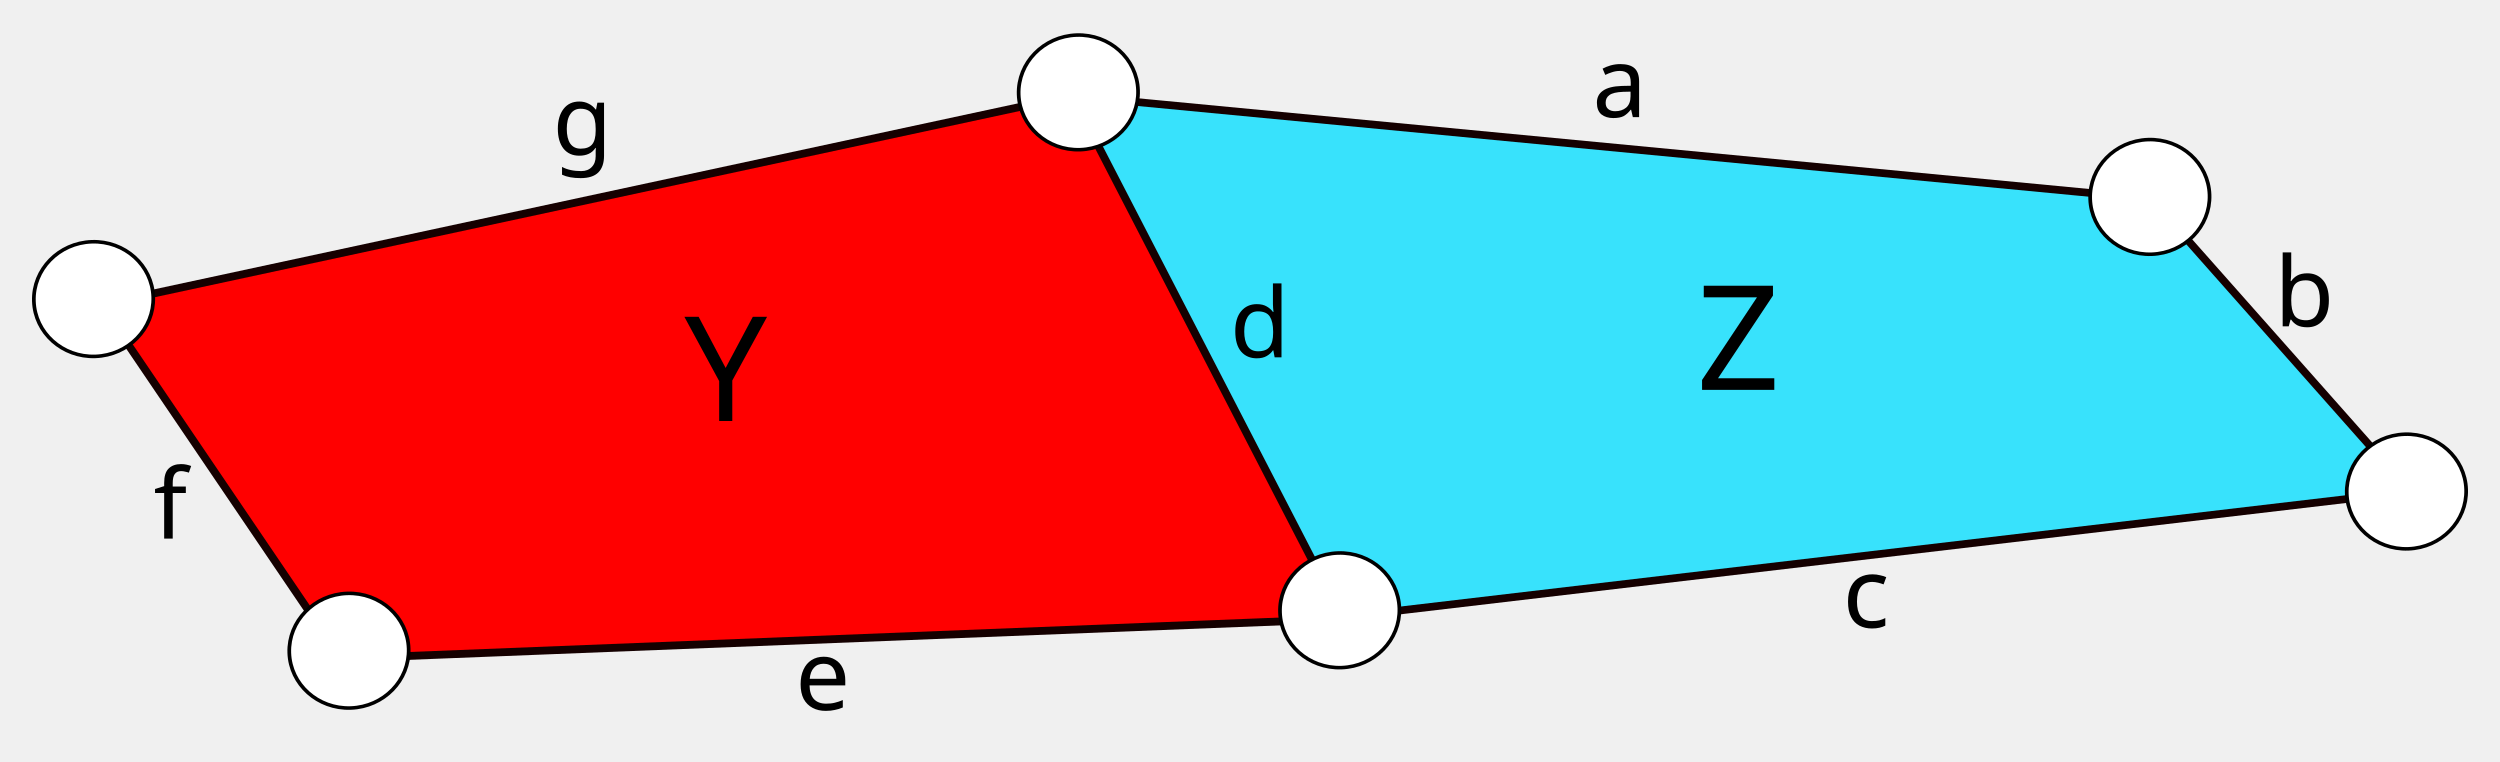
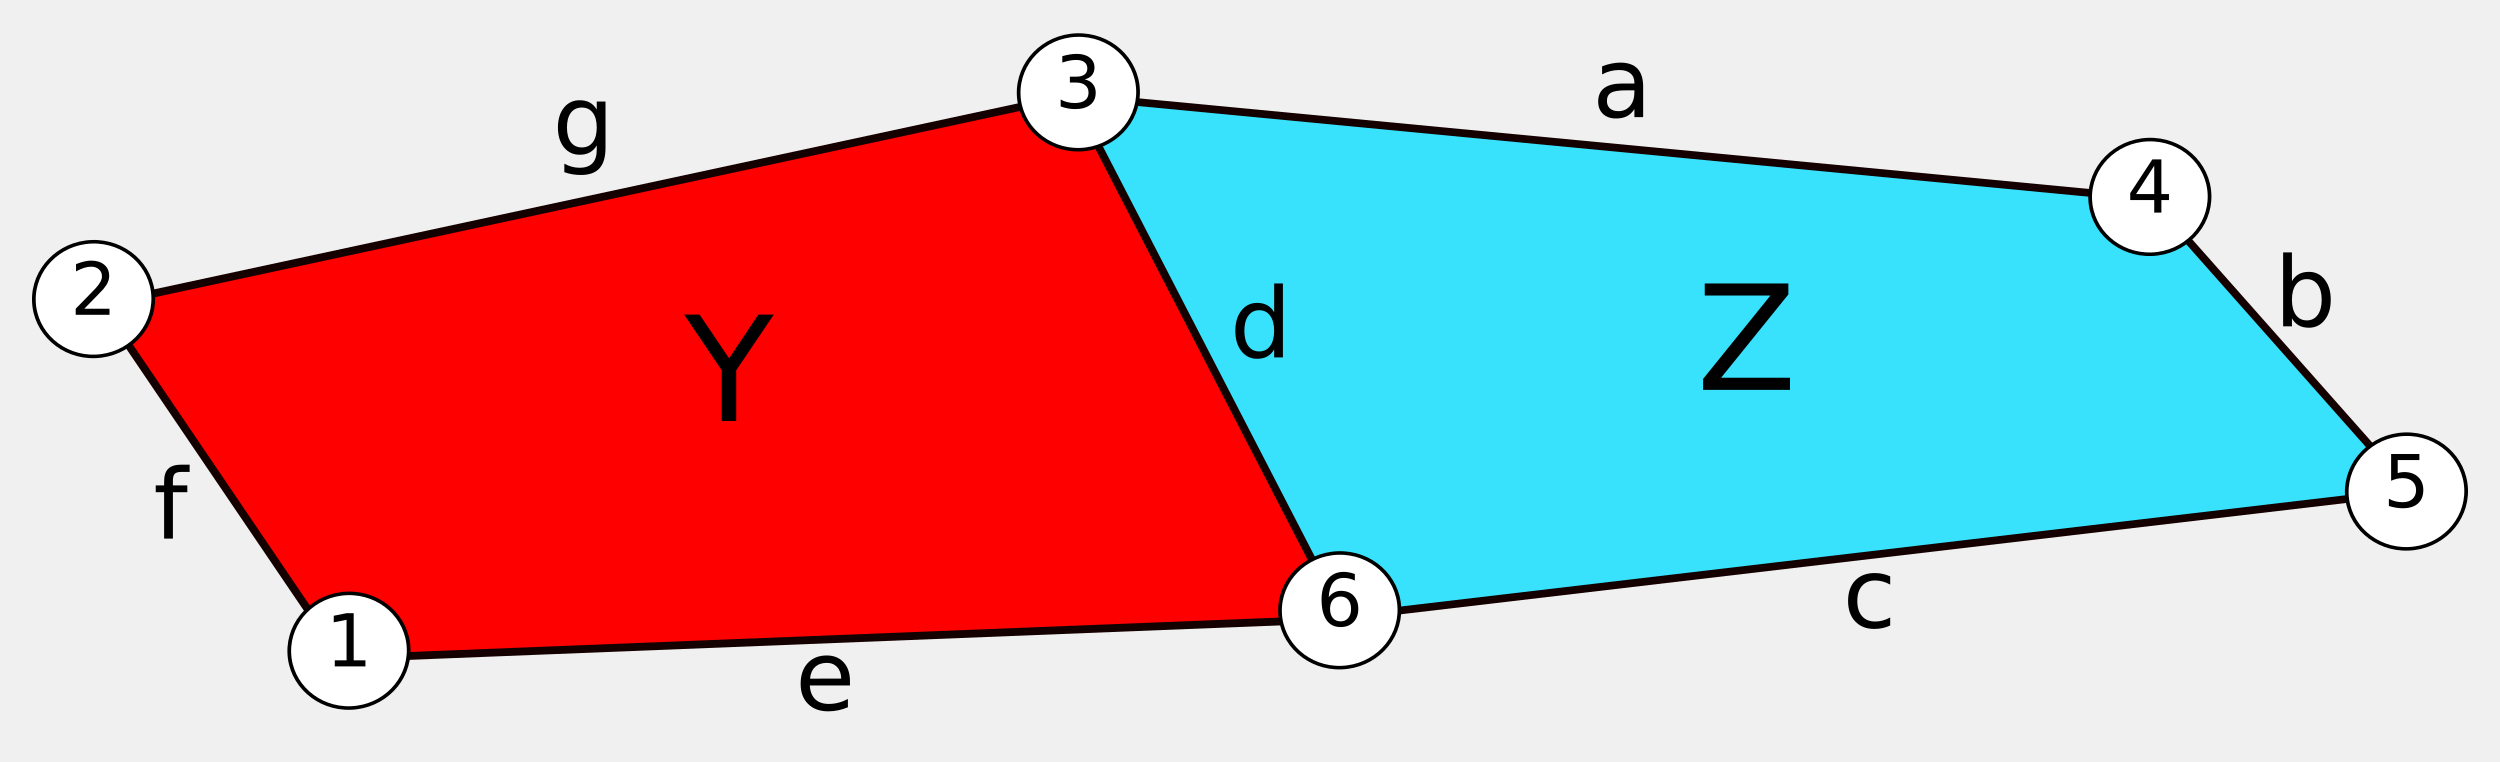
<svg xmlns="http://www.w3.org/2000/svg" xmlns:xlink="http://www.w3.org/1999/xlink" width="205.517" height="62.619" id="svg8419" version="1.1">
  <defs id="defs8421" />
-   <g id="layer1" transform="translate(-221.6998,-338.9154)">
+   <g id="layer1" transform="translate(-221.6998,-338.9154)" style="display:none">
    <path style="fill:#00deff;fill-opacity:0.767;stroke:#150000;stroke-width:0.635;stroke-miterlimit:4;stroke-opacity:1;stroke-dashoffset:0" d="m 309.734,346.787 88.8,8.469 21.32,24.065 -87.91,10.35 z" id="rect9853-3-1" />
    <path style="fill:#ff0000;fill-opacity:1;stroke:#150000;stroke-width:0.644;stroke-miterlimit:4;stroke-opacity:1;stroke-dashoffset:0" d="m 180.586,390.856 81.391,-6.63 16.427,45.549 -82.053,-7.505 z" id="rect9853" transform="matrix(0.9914603,-0.1304092,0.1304092,0.9914603,0,0)" />
    <text xml:space="preserve" style="font-size:40px;font-style:normal;font-weight:normal;line-height:125%;letter-spacing:0px;word-spacing:0px;fill:#000000;fill-opacity:1;stroke:none;font-family:Sans" x="34.375" y="46.318" id="text4068" transform="translate(229.4887,270.8938)">
      <tspan id="tspan4070" x="34.375" y="46.318" />
    </text>
    <g id="g4110" transform="matrix(1.999983,0,0,1.999983,-239.5433,-227.5582)" style="stroke-width:0.15;stroke-miterlimit:4;stroke-dasharray:none">
-       <path d="m 3.125,92.998 c 0,1.402 -1.137,2.539 -2.539,2.539 -1.402,0 -2.539,-1.137 -2.539,-2.539 0,-1.402 1.137,-2.539 2.539,-2.539 1.402,0 2.539,1.137 2.539,2.539 z" id="path3192-4" style="fill:#ffffff;fill-opacity:1;stroke:#000000;stroke-width:0.158;stroke-miterlimit:4;stroke-opacity:1;stroke-dasharray:none" transform="matrix(0.966192,-0.03354246,0.02960379,0.9277479,231.15,209.2734)" />
-       <flowRoot id="flowRoot4102" style="font-size:40px;font-style:normal;font-weight:normal;line-height:125%;letter-spacing:0px;word-spacing:0px;fill:#000000;fill-opacity:1;stroke:none;font-family:Sans;stroke-width:0.15;stroke-miterlimit:4;stroke-dasharray:none" xml:space="preserve">
+       <path d="m 3.125,92.998 a 2.539,2.539 0 1 1 -5.078,0 2.539,2.539 0 1 1 5.078,0 z" id="path3192-4" style="fill:#ffffff;fill-opacity:1;stroke:#000000;stroke-width:0.158;stroke-miterlimit:4;stroke-opacity:1;stroke-dasharray:none" transform="matrix(0.966192,-0.03354246,0.02960379,0.9277479,231.15,209.2734)" />
+       <flowRoot id="flowRoot4102" style="font-size:40px;font-style:normal;font-weight:normal;line-height:125%;letter-spacing:0px;word-spacing:0px;fill:#000000;fill-opacity:1;stroke:none;font-family:Sans" xml:space="preserve">
        <flowRegion id="flowRegion4104">
          <use height="122.49" width="191.011" id="use4106" xlink:href="#path3192-4" y="0" x="0" />
        </flowRegion>
-         <flowPara style="font-size:3px;text-align:center;text-anchor:middle;stroke-width:0.15;stroke-miterlimit:4;stroke-dasharray:none" id="flowPara4108">2</flowPara>
+         <flowPara style="font-size:3px;text-align:center;text-anchor:middle" id="flowPara4108">2</flowPara>
      </flowRoot>
    </g>
    <g id="g4110-0" transform="matrix(1.999983,0,0,1.999983,-218.5473,-198.6522)" style="stroke-width:0.15;stroke-miterlimit:4;stroke-dasharray:none">
-       <path d="m 3.125,92.998 c 0,1.402 -1.137,2.539 -2.539,2.539 -1.402,0 -2.539,-1.137 -2.539,-2.539 0,-1.402 1.137,-2.539 2.539,-2.539 1.402,0 2.539,1.137 2.539,2.539 z" id="path3192-4-9" style="fill:#ffffff;fill-opacity:1;stroke:#000000;stroke-width:0.158;stroke-miterlimit:4;stroke-opacity:1;stroke-dasharray:none" transform="matrix(0.966192,-0.03354246,0.02960379,0.9277479,231.15,209.2734)" />
-       <flowRoot id="flowRoot4102-7" style="font-size:40px;font-style:normal;font-weight:normal;line-height:125%;letter-spacing:0px;word-spacing:0px;fill:#000000;fill-opacity:1;stroke:none;font-family:Sans;stroke-width:0.15;stroke-miterlimit:4;stroke-dasharray:none" xml:space="preserve">
+       <path d="m 3.125,92.998 a 2.539,2.539 0 1 1 -5.078,0 2.539,2.539 0 1 1 5.078,0 z" id="path3192-4-9" style="fill:#ffffff;fill-opacity:1;stroke:#000000;stroke-width:0.158;stroke-miterlimit:4;stroke-opacity:1;stroke-dasharray:none" transform="matrix(0.966192,-0.03354246,0.02960379,0.9277479,231.15,209.2734)" />
+       <flowRoot id="flowRoot4102-7" style="font-size:40px;font-style:normal;font-weight:normal;line-height:125%;letter-spacing:0px;word-spacing:0px;fill:#000000;fill-opacity:1;stroke:none;font-family:Sans" xml:space="preserve">
        <flowRegion id="flowRegion4104-9">
          <use height="122.49" width="191.011" id="use4106-8" xlink:href="#path3192-4-9" y="0" x="0" />
        </flowRegion>
-         <flowPara style="font-size:3px;text-align:center;text-anchor:middle;stroke-width:0.15;stroke-miterlimit:4;stroke-dasharray:none" id="flowPara4108-5">1</flowPara>
+         <flowPara style="font-size:3px;text-align:center;text-anchor:middle" id="flowPara4108-5">1</flowPara>
      </flowRoot>
    </g>
    <g id="g4110-1" transform="matrix(1.999983,0,0,1.999983,-158.5869,-244.5502)" style="stroke-width:0.15;stroke-miterlimit:4;stroke-dasharray:none">
-       <path d="m 3.125,92.998 c 0,1.402 -1.137,2.539 -2.539,2.539 -1.402,0 -2.539,-1.137 -2.539,-2.539 0,-1.402 1.137,-2.539 2.539,-2.539 1.402,0 2.539,1.137 2.539,2.539 z" id="path3192-4-6" style="fill:#ffffff;fill-opacity:1;stroke:#000000;stroke-width:0.158;stroke-miterlimit:4;stroke-opacity:1;stroke-dasharray:none" transform="matrix(0.966192,-0.03354246,0.02960379,0.9277479,231.15,209.2734)" />
-       <flowRoot id="flowRoot4102-2" style="font-size:40px;font-style:normal;font-weight:normal;line-height:125%;letter-spacing:0px;word-spacing:0px;fill:#000000;fill-opacity:1;stroke:none;font-family:Sans;stroke-width:0.15;stroke-miterlimit:4;stroke-dasharray:none" xml:space="preserve">
+       <path d="m 3.125,92.998 a 2.539,2.539 0 1 1 -5.078,0 2.539,2.539 0 1 1 5.078,0 z" id="path3192-4-6" style="fill:#ffffff;fill-opacity:1;stroke:#000000;stroke-width:0.158;stroke-miterlimit:4;stroke-opacity:1;stroke-dasharray:none" transform="matrix(0.966192,-0.03354246,0.02960379,0.9277479,231.15,209.2734)" />
+       <flowRoot id="flowRoot4102-2" style="font-size:40px;font-style:normal;font-weight:normal;line-height:125%;letter-spacing:0px;word-spacing:0px;fill:#000000;fill-opacity:1;stroke:none;font-family:Sans" xml:space="preserve">
        <flowRegion id="flowRegion4104-8">
          <use height="122.49" width="191.011" id="use4106-4" xlink:href="#path3192-4-6" y="0" x="0" />
        </flowRegion>
-         <flowPara style="font-size:3px;text-align:center;text-anchor:middle;stroke-width:0.15;stroke-miterlimit:4;stroke-dasharray:none" id="flowPara4108-6">3</flowPara>
+         <flowPara style="font-size:3px;text-align:center;text-anchor:middle" id="flowPara4108-6">3</flowPara>
      </flowRoot>
    </g>
    <g id="g4110-9" transform="matrix(1.999983,0,0,1.999983,-137.1027,-201.9725)" style="stroke-width:0.15;stroke-miterlimit:4;stroke-dasharray:none">
-       <path d="m 3.125,92.998 c 0,1.402 -1.137,2.539 -2.539,2.539 -1.402,0 -2.539,-1.137 -2.539,-2.539 0,-1.402 1.137,-2.539 2.539,-2.539 1.402,0 2.539,1.137 2.539,2.539 z" id="path3192-4-0" style="fill:#ffffff;fill-opacity:1;stroke:#000000;stroke-width:0.158;stroke-miterlimit:4;stroke-opacity:1;stroke-dasharray:none" transform="matrix(0.966192,-0.03354246,0.02960379,0.9277479,231.15,209.2734)" />
-       <flowRoot id="flowRoot4102-0" style="font-size:40px;font-style:normal;font-weight:normal;line-height:125%;letter-spacing:0px;word-spacing:0px;fill:#000000;fill-opacity:1;stroke:none;font-family:Sans;stroke-width:0.15;stroke-miterlimit:4;stroke-dasharray:none" xml:space="preserve">
+       <path d="m 3.125,92.998 a 2.539,2.539 0 1 1 -5.078,0 2.539,2.539 0 1 1 5.078,0 z" id="path3192-4-0" style="fill:#ffffff;fill-opacity:1;stroke:#000000;stroke-width:0.158;stroke-miterlimit:4;stroke-opacity:1;stroke-dasharray:none" transform="matrix(0.966192,-0.03354246,0.02960379,0.9277479,231.15,209.2734)" />
+       <flowRoot id="flowRoot4102-0" style="font-size:40px;font-style:normal;font-weight:normal;line-height:125%;letter-spacing:0px;word-spacing:0px;fill:#000000;fill-opacity:1;stroke:none;font-family:Sans" xml:space="preserve">
        <flowRegion id="flowRegion4104-7">
          <use height="122.49" width="191.011" id="use4106-86" xlink:href="#path3192-4-0" y="0" x="0" />
        </flowRegion>
-         <flowPara style="font-size:3px;text-align:center;text-anchor:middle;stroke-width:0.15;stroke-miterlimit:4;stroke-dasharray:none" id="flowPara4108-1">6</flowPara>
+         <flowPara style="font-size:3px;text-align:center;text-anchor:middle" id="flowPara4108-1">6</flowPara>
      </flowRoot>
    </g>
    <g id="g4110-6" transform="matrix(1.999983,0,0,1.999983,-70.50175,-235.9565)" style="stroke-width:0.15;stroke-miterlimit:4;stroke-dasharray:none">
-       <path d="m 3.125,92.998 c 0,1.402 -1.137,2.539 -2.539,2.539 -1.402,0 -2.539,-1.137 -2.539,-2.539 0,-1.402 1.137,-2.539 2.539,-2.539 1.402,0 2.539,1.137 2.539,2.539 z" id="path3192-4-5" style="fill:#ffffff;fill-opacity:1;stroke:#000000;stroke-width:0.158;stroke-miterlimit:4;stroke-opacity:1;stroke-dasharray:none" transform="matrix(0.966192,-0.03354246,0.02960379,0.9277479,231.15,209.2734)" />
-       <flowRoot id="flowRoot4102-5" style="font-size:40px;font-style:normal;font-weight:normal;line-height:125%;letter-spacing:0px;word-spacing:0px;fill:#000000;fill-opacity:1;stroke:none;font-family:Sans;stroke-width:0.15;stroke-miterlimit:4;stroke-dasharray:none" xml:space="preserve">
+       <path d="m 3.125,92.998 a 2.539,2.539 0 1 1 -5.078,0 2.539,2.539 0 1 1 5.078,0 z" id="path3192-4-5" style="fill:#ffffff;fill-opacity:1;stroke:#000000;stroke-width:0.158;stroke-miterlimit:4;stroke-opacity:1;stroke-dasharray:none" transform="matrix(0.966192,-0.03354246,0.02960379,0.9277479,231.15,209.2734)" />
+       <flowRoot id="flowRoot4102-5" style="font-size:40px;font-style:normal;font-weight:normal;line-height:125%;letter-spacing:0px;word-spacing:0px;fill:#000000;fill-opacity:1;stroke:none;font-family:Sans" xml:space="preserve">
        <flowRegion id="flowRegion4104-6">
          <use height="122.49" width="191.011" id="use4106-5" xlink:href="#path3192-4-5" y="0" x="0" />
        </flowRegion>
-         <flowPara style="font-size:3px;text-align:center;text-anchor:middle;stroke-width:0.15;stroke-miterlimit:4;stroke-dasharray:none" id="flowPara4108-2">4</flowPara>
+         <flowPara style="font-size:3px;text-align:center;text-anchor:middle" id="flowPara4108-2">4</flowPara>
      </flowRoot>
    </g>
    <g id="g4110-3" transform="matrix(1.999983,0,0,1.999983,-49.40819,-211.738)" style="stroke-width:0.15;stroke-miterlimit:4;stroke-dasharray:none">
-       <path d="m 3.125,92.998 c 0,1.402 -1.137,2.539 -2.539,2.539 -1.402,0 -2.539,-1.137 -2.539,-2.539 0,-1.402 1.137,-2.539 2.539,-2.539 1.402,0 2.539,1.137 2.539,2.539 z" id="path3192-4-8" style="fill:#ffffff;fill-opacity:1;stroke:#000000;stroke-width:0.158;stroke-miterlimit:4;stroke-opacity:1;stroke-dasharray:none" transform="matrix(0.966192,-0.03354246,0.02960379,0.9277479,231.15,209.2734)" />
-       <flowRoot id="flowRoot4102-9" style="font-size:40px;font-style:normal;font-weight:normal;line-height:125%;letter-spacing:0px;word-spacing:0px;fill:#000000;fill-opacity:1;stroke:none;font-family:Sans;stroke-width:0.15;stroke-miterlimit:4;stroke-dasharray:none" xml:space="preserve">
+       <path d="m 3.125,92.998 a 2.539,2.539 0 1 1 -5.078,0 2.539,2.539 0 1 1 5.078,0 z" id="path3192-4-8" style="fill:#ffffff;fill-opacity:1;stroke:#000000;stroke-width:0.158;stroke-miterlimit:4;stroke-opacity:1;stroke-dasharray:none" transform="matrix(0.966192,-0.03354246,0.02960379,0.9277479,231.15,209.2734)" />
+       <flowRoot id="flowRoot4102-9" style="font-size:40px;font-style:normal;font-weight:normal;line-height:125%;letter-spacing:0px;word-spacing:0px;fill:#000000;fill-opacity:1;stroke:none;font-family:Sans" xml:space="preserve">
        <flowRegion id="flowRegion4104-5">
          <use height="122.49" width="191.011" id="use4106-1" xlink:href="#path3192-4-8" y="0" x="0" />
        </flowRegion>
-         <flowPara style="font-size:3px;text-align:center;text-anchor:middle;stroke-width:0.15;stroke-miterlimit:4;stroke-dasharray:none" id="flowPara4108-4">5</flowPara>
+         <flowPara style="font-size:3px;text-align:center;text-anchor:middle" id="flowPara4108-4">5</flowPara>
      </flowRoot>
    </g>
    <text xml:space="preserve" style="font-size:40px;font-style:normal;font-weight:normal;line-height:125%;letter-spacing:0px;word-spacing:0px;fill:#000000;fill-opacity:1;stroke:none;font-family:Sans" x="352.601" y="348.543" id="text4256">
      <tspan id="tspan4258" x="352.601" y="348.543" style="font-size:8px">a</tspan>
    </text>
    <text xml:space="preserve" style="font-size:40px;font-style:normal;font-weight:normal;line-height:125%;letter-spacing:0px;word-spacing:0px;fill:#000000;fill-opacity:1;stroke:none;font-family:Sans" x="32.593" y="77.467" id="text4260" transform="translate(229.4887,270.8938)">
      <tspan id="tspan4262" x="32.593" y="77.467" />
    </text>
    <text xml:space="preserve" style="font-size:40px;font-style:normal;font-weight:normal;line-height:125%;letter-spacing:0px;word-spacing:0px;fill:#000000;fill-opacity:1;stroke:none;font-family:Sans" x="408.663" y="365.743" id="text4256-9">
      <tspan id="tspan4258-4" x="408.663" y="365.743" style="font-size:8px">b</tspan>
    </text>
    <text xml:space="preserve" style="font-size:40px;font-style:normal;font-weight:normal;line-height:125%;letter-spacing:0px;word-spacing:0px;fill:#000000;fill-opacity:1;stroke:none;font-family:Sans" x="373.184" y="390.506" id="text4256-9-2">
      <tspan id="tspan4258-4-3" x="373.184" y="390.506" style="font-size:8px">c</tspan>
    </text>
    <text xml:space="preserve" style="font-size:40px;font-style:normal;font-weight:normal;line-height:125%;letter-spacing:0px;word-spacing:0px;fill:#000000;fill-opacity:1;stroke:none;font-family:Sans" x="322.811" y="368.295" id="text4256-9-2-6">
      <tspan id="tspan4258-4-3-9" x="322.811" y="368.295" style="font-size:8px">d</tspan>
    </text>
    <text xml:space="preserve" style="font-size:40px;font-style:normal;font-weight:normal;line-height:125%;letter-spacing:0px;word-spacing:0px;fill:#000000;fill-opacity:1;stroke:none;font-family:Sans" x="287.077" y="397.278" id="text4256-9-2-6-7">
      <tspan id="tspan4258-4-3-9-8" x="287.077" y="397.278" style="font-size:8px">e</tspan>
    </text>
    <text xml:space="preserve" style="font-size:40px;font-style:normal;font-weight:normal;line-height:125%;letter-spacing:0px;word-spacing:0px;fill:#000000;fill-opacity:1;stroke:none;font-family:Sans" x="234.321" y="383.191" id="text4256-9-2-6-1">
      <tspan id="tspan4258-4-3-9-89" x="234.321" y="383.191" style="font-size:8px">f</tspan>
    </text>
    <text xml:space="preserve" style="font-size:40px;font-style:normal;font-weight:normal;line-height:125%;letter-spacing:0px;word-spacing:0px;fill:#000000;fill-opacity:1;stroke:none;font-family:Sans" x="267.123" y="351.636" id="text4256-9-2-6-2">
      <tspan id="tspan4258-4-3-9-6" x="267.123" y="351.636" style="font-size:8px">g</tspan>
    </text>
    <text xml:space="preserve" style="font-size:40px;font-style:normal;font-weight:normal;line-height:125%;letter-spacing:0px;word-spacing:0px;fill:#000000;fill-opacity:1;stroke:none;font-family:Sans" x="277.962" y="373.524" id="text4256-9-2-6-3">
      <tspan id="tspan4258-4-3-9-9" x="277.962" y="373.524" style="font-size:12px">Y</tspan>
    </text>
    <text xml:space="preserve" style="font-size:40px;font-style:normal;font-weight:normal;line-height:125%;letter-spacing:0px;word-spacing:0px;fill:#000000;fill-opacity:1;stroke:none;font-family:Sans" x="361.168" y="370.965" id="text4256-9-2-6-3-2">
      <tspan id="tspan4258-4-3-9-9-5" x="361.168" y="370.965" style="font-size:12px">Z</tspan>
    </text>
  </g>
+   <g transform="translate(-221.6998,-338.9154)" id="g3042">
+     <path id="path3044" d="m 309.734,346.787 88.8,8.469 21.32,24.065 -87.91,10.35 z" style="fill:#00deff;fill-opacity:0.767;stroke:#150000;stroke-width:0.635;stroke-miterlimit:4;stroke-opacity:1;stroke-dashoffset:0" />
+     <path transform="matrix(0.9914603,-0.1304092,0.1304092,0.9914603,0,0)" id="path3046" d="m 180.586,390.856 81.391,-6.63 16.427,45.549 -82.053,-7.505 z" style="fill:#ff0000;fill-opacity:1;stroke:#150000;stroke-width:0.644;stroke-miterlimit:4;stroke-opacity:1;stroke-dashoffset:0" />
+     <g transform="translate(229.4887,270.8938)" style="font-size:40px;font-style:normal;font-weight:normal;line-height:125%;letter-spacing:0px;word-spacing:0px;fill:#000000;fill-opacity:1;stroke:none;font-family:Sans" id="text3048" />
+     <g style="stroke-width:0.15;stroke-miterlimit:4;stroke-dasharray:none" transform="matrix(1.999983,0,0,1.999983,-239.5433,-227.5582)" id="g3052">
+       <path transform="matrix(0.966192,-0.03354246,0.02960379,0.9277479,231.15,209.2734)" style="fill:#ffffff;fill-opacity:1;stroke:#000000;stroke-width:0.158;stroke-opacity:1" d="m 3.125,92.998 c 0,1.402 -1.137,2.539 -2.539,2.539 -1.402,0 -2.539,-1.137 -2.539,-2.539 0,-1.402 1.137,-2.539 2.539,-2.539 1.402,0 2.539,1.137 2.539,2.539 z" id="path3054" />
+       <g style="font-size:40px;font-style:normal;font-weight:normal;line-height:125%;letter-spacing:0px;word-spacing:0px;fill:#000000;fill-opacity:1;stroke:none;font-family:Sans" id="flowRoot3056">
+         <path d="m 234.091,295.929 1.033,0 0,0.249 -1.389,0 0,-0.249 c 0.112,-0.116 0.265,-0.272 0.458,-0.467 0.194,-0.196 0.316,-0.323 0.366,-0.379 0.095,-0.106 0.161,-0.196 0.198,-0.27 0.038,-0.074 0.057,-0.147 0.057,-0.218 0,-0.116 -0.041,-0.211 -0.123,-0.284 -0.081,-0.073 -0.187,-0.11 -0.318,-0.11 -0.093,0 -0.191,0.016 -0.294,0.048 -0.103,0.032 -0.212,0.081 -0.33,0.146 l 0,-0.299 c 0.119,-0.048 0.23,-0.084 0.334,-0.108 0.104,-0.024 0.198,-0.037 0.284,-0.037 0.227,10e-6 0.407,0.057 0.542,0.17 0.135,0.113 0.202,0.265 0.202,0.454 0,0.09 -0.017,0.175 -0.051,0.256 -0.033,0.08 -0.094,0.175 -0.183,0.284 -0.024,0.028 -0.102,0.11 -0.233,0.246 -0.131,0.135 -0.315,0.324 -0.554,0.567" style="font-size:3px;text-align:center;text-anchor:middle" id="path3167" />
+       </g>
+     </g>
+     <g style="stroke-width:0.15;stroke-miterlimit:4;stroke-dasharray:none" transform="matrix(1.999983,0,0,1.999983,-218.5473,-198.6522)" id="g3064">
+       <path transform="matrix(0.966192,-0.03354246,0.02960379,0.9277479,231.15,209.2734)" style="fill:#ffffff;fill-opacity:1;stroke:#000000;stroke-width:0.158;stroke-opacity:1" d="m 3.125,92.998 c 0,1.402 -1.137,2.539 -2.539,2.539 -1.402,0 -2.539,-1.137 -2.539,-2.539 0,-1.402 1.137,-2.539 2.539,-2.539 1.402,0 2.539,1.137 2.539,2.539 z" id="path3066" />
+       <g style="font-size:40px;font-style:normal;font-weight:normal;line-height:125%;letter-spacing:0px;word-spacing:0px;fill:#000000;fill-opacity:1;stroke:none;font-family:Sans" id="flowRoot3068">
+         <path d="m 233.887,295.929 0.483,0 0,-1.668 -0.526,0.105 0,-0.27 0.523,-0.105 0.296,0 0,1.938 0.483,0 0,0.249 -1.26,0 0,-0.249" style="font-size:3px;text-align:center;text-anchor:middle" id="path3171" />
+       </g>
+     </g>
+     <g style="stroke-width:0.15;stroke-miterlimit:4;stroke-dasharray:none" transform="matrix(1.999983,0,0,1.999983,-158.5869,-244.5502)" id="g3076">
+       <path transform="matrix(0.966192,-0.03354246,0.02960379,0.9277479,231.15,209.2734)" style="fill:#ffffff;fill-opacity:1;stroke:#000000;stroke-width:0.158;stroke-opacity:1" d="m 3.125,92.998 c 0,1.402 -1.137,2.539 -2.539,2.539 -1.402,0 -2.539,-1.137 -2.539,-2.539 0,-1.402 1.137,-2.539 2.539,-2.539 1.402,0 2.539,1.137 2.539,2.539 z" id="path3078" />
+       <g style="font-size:40px;font-style:normal;font-weight:normal;line-height:125%;letter-spacing:0px;word-spacing:0px;fill:#000000;fill-opacity:1;stroke:none;font-family:Sans" id="flowRoot3080">
+         <path d="m 234.732,294.999 c 0.142,0.03 0.252,0.093 0.331,0.189 0.08,0.096 0.12,0.214 0.12,0.354 0,0.216 -0.074,0.383 -0.223,0.501 -0.148,0.118 -0.359,0.177 -0.633,0.177 -0.092,0 -0.187,-0.009 -0.284,-0.028 -0.097,-0.018 -0.197,-0.044 -0.3,-0.081 l 0,-0.286 c 0.082,0.048 0.172,0.084 0.27,0.108 0.098,0.024 0.2,0.037 0.306,0.037 0.186,0 0.327,-0.037 0.423,-0.11 0.098,-0.073 0.146,-0.18 0.146,-0.319 0,-0.129 -0.045,-0.23 -0.136,-0.302 -0.09,-0.073 -0.215,-0.11 -0.376,-0.11 l -0.255,0 0,-0.243 0.267,0 c 0.146,0 0.257,-0.029 0.334,-0.086 0.077,-0.059 0.116,-0.143 0.116,-0.252 -1e-5,-0.112 -0.04,-0.198 -0.12,-0.258 -0.079,-0.06 -0.193,-0.091 -0.341,-0.091 -0.081,0 -0.168,0.009 -0.261,0.026 -0.093,0.018 -0.195,0.045 -0.306,0.082 l 0,-0.264 c 0.112,-0.031 0.217,-0.055 0.315,-0.07 0.099,-0.016 0.191,-0.023 0.278,-0.023 0.225,10e-6 0.402,0.051 0.533,0.154 0.131,0.102 0.196,0.239 0.196,0.413 0,0.121 -0.035,0.224 -0.104,0.308 -0.069,0.083 -0.168,0.141 -0.296,0.173" style="font-size:3px;text-align:center;text-anchor:middle" id="path3175" />
+       </g>
+     </g>
+     <g style="stroke-width:0.15;stroke-miterlimit:4;stroke-dasharray:none" transform="matrix(1.999983,0,0,1.999983,-137.1027,-201.9725)" id="g3088">
+       <path transform="matrix(0.966192,-0.03354246,0.02960379,0.9277479,231.15,209.2734)" style="fill:#ffffff;fill-opacity:1;stroke:#000000;stroke-width:0.158;stroke-opacity:1" d="m 3.125,92.998 c 0,1.402 -1.137,2.539 -2.539,2.539 -1.402,0 -2.539,-1.137 -2.539,-2.539 0,-1.402 1.137,-2.539 2.539,-2.539 1.402,0 2.539,1.137 2.539,2.539 z" id="path3090" />
+       <g style="font-size:40px;font-style:normal;font-weight:normal;line-height:125%;letter-spacing:0px;word-spacing:0px;fill:#000000;fill-opacity:1;stroke:none;font-family:Sans" id="flowRoot3092">
+         <path d="m 234.505,294.966 c -0.133,0 -0.238,0.045 -0.316,0.136 -0.077,0.091 -0.116,0.215 -0.116,0.374 0,0.157 0.039,0.282 0.116,0.374 0.078,0.091 0.184,0.136 0.316,0.136 0.133,0 0.238,-0.045 0.315,-0.136 0.078,-0.092 0.117,-0.216 0.117,-0.374 0,-0.158 -0.039,-0.283 -0.117,-0.374 -0.077,-0.091 -0.182,-0.136 -0.315,-0.136 m 0.587,-0.927 0,0.27 c -0.074,-0.035 -0.149,-0.062 -0.226,-0.081 -0.075,-0.019 -0.15,-0.028 -0.224,-0.028 -0.195,0 -0.345,0.066 -0.448,0.198 -0.103,0.132 -0.161,0.331 -0.176,0.598 0.058,-0.085 0.13,-0.15 0.217,-0.195 0.087,-0.046 0.183,-0.069 0.287,-0.069 0.22,0 0.393,0.067 0.52,0.201 0.128,0.133 0.192,0.314 0.192,0.543 0,0.225 -0.066,0.405 -0.199,0.541 -0.133,0.136 -0.31,0.204 -0.53,0.204 -0.253,0 -0.446,-0.097 -0.58,-0.29 -0.134,-0.194 -0.201,-0.476 -0.201,-0.844 0,-0.346 0.082,-0.621 0.246,-0.826 0.164,-0.206 0.384,-0.309 0.661,-0.309 0.074,10e-6 0.149,0.007 0.224,0.022 0.076,0.015 0.155,0.037 0.237,0.066" style="font-size:3px;text-align:center;text-anchor:middle" id="path3179" />
+       </g>
+     </g>
+     <g style="stroke-width:0.15;stroke-miterlimit:4;stroke-dasharray:none" transform="matrix(1.999983,0,0,1.999983,-70.50175,-235.9565)" id="g3100">
+       <path transform="matrix(0.966192,-0.03354246,0.02960379,0.9277479,231.15,209.2734)" style="fill:#ffffff;fill-opacity:1;stroke:#000000;stroke-width:0.158;stroke-opacity:1" d="m 3.125,92.998 c 0,1.402 -1.137,2.539 -2.539,2.539 -1.402,0 -2.539,-1.137 -2.539,-2.539 0,-1.402 1.137,-2.539 2.539,-2.539 1.402,0 2.539,1.137 2.539,2.539 z" id="path3102" />
+       <g style="font-size:40px;font-style:normal;font-weight:normal;line-height:125%;letter-spacing:0px;word-spacing:0px;fill:#000000;fill-opacity:1;stroke:none;font-family:Sans" id="flowRoot3104">
+         <path d="m 234.649,294.249 -0.747,1.167 0.747,0 0,-1.167 m -0.078,-0.258 0.372,0 0,1.425 0.312,0 0,0.246 -0.312,0 0,0.516 -0.294,0 0,-0.516 -0.987,0 0,-0.286 0.91,-1.386" style="font-size:3px;text-align:center;text-anchor:middle" id="path3183" />
+       </g>
+     </g>
+     <g style="stroke-width:0.15;stroke-miterlimit:4;stroke-dasharray:none" transform="matrix(1.999983,0,0,1.999983,-49.40819,-211.738)" id="g3112">
+       <path transform="matrix(0.966192,-0.03354246,0.02960379,0.9277479,231.15,209.2734)" style="fill:#ffffff;fill-opacity:1;stroke:#000000;stroke-width:0.158;stroke-opacity:1" d="m 3.125,92.998 c 0,1.402 -1.137,2.539 -2.539,2.539 -1.402,0 -2.539,-1.137 -2.539,-2.539 0,-1.402 1.137,-2.539 2.539,-2.539 1.402,0 2.539,1.137 2.539,2.539 z" id="path3114" />
+       <g style="font-size:40px;font-style:normal;font-weight:normal;line-height:125%;letter-spacing:0px;word-spacing:0px;fill:#000000;fill-opacity:1;stroke:none;font-family:Sans" id="flowRoot3116">
+         <path d="m 233.839,293.991 1.162,0 0,0.249 -0.891,0 0,0.536 c 0.043,-0.015 0.086,-0.025 0.129,-0.032 0.043,-0.008 0.086,-0.012 0.129,-0.012 0.244,0 0.438,0.067 0.58,0.201 0.143,0.134 0.214,0.315 0.214,0.543 -1e-5,0.235 -0.073,0.418 -0.22,0.549 -0.146,0.13 -0.353,0.195 -0.62,0.195 -0.092,0 -0.186,-0.008 -0.281,-0.023 -0.095,-0.016 -0.193,-0.039 -0.294,-0.07 l 0,-0.297 c 0.088,0.048 0.179,0.084 0.272,0.107 0.094,0.023 0.193,0.035 0.297,0.035 0.169,0 0.303,-0.044 0.401,-0.133 0.099,-0.089 0.148,-0.209 0.148,-0.362 0,-0.152 -0.049,-0.273 -0.148,-0.362 -0.099,-0.089 -0.232,-0.133 -0.401,-0.133 -0.079,0 -0.158,0.009 -0.237,0.026 -0.078,0.018 -0.158,0.045 -0.24,0.082 l 0,-1.099" style="font-size:3px;text-align:center;text-anchor:middle" id="path3187" />
+       </g>
+     </g>
+     <g style="font-size:40px;font-style:normal;font-weight:normal;line-height:125%;letter-spacing:0px;word-spacing:0px;fill:#000000;fill-opacity:1;stroke:none;font-family:Sans" id="text3124">
+       <path d="m 355.343,346.343 c -0.581,0 -0.983,0.066 -1.207,0.199 -0.224,0.133 -0.336,0.359 -0.336,0.68 0,0.255 0.083,0.458 0.25,0.609 0.169,0.148 0.398,0.223 0.688,0.223 0.398,0 0.717,-0.141 0.957,-0.422 0.242,-0.284 0.363,-0.66 0.363,-1.129 l 0,-0.16 -0.715,0 m 1.434,-0.297 0,2.496 -0.719,0 0,-0.664 c -0.164,0.266 -0.368,0.462 -0.613,0.59 -0.245,0.125 -0.544,0.188 -0.898,0.188 -0.448,0 -0.805,-0.125 -1.07,-0.375 -0.263,-0.253 -0.395,-0.59 -0.395,-1.012 0,-0.492 0.164,-0.863 0.492,-1.113 0.331,-0.25 0.823,-0.375 1.477,-0.375 l 1.008,0 0,-0.07 c -10e-6,-0.331 -0.109,-0.586 -0.328,-0.766 -0.216,-0.182 -0.521,-0.273 -0.914,-0.273 -0.25,0 -0.493,0.03 -0.73,0.09 -0.237,0.06 -0.465,0.15 -0.684,0.27 l 0,-0.664 c 0.263,-0.102 0.518,-0.177 0.766,-0.227 0.247,-0.052 0.488,-0.078 0.723,-0.078 0.633,0 1.105,0.164 1.418,0.492 0.312,0.328 0.469,0.826 0.469,1.492" style="font-size:8px" id="path3190" />
+     </g>
+     <g transform="translate(229.4887,270.8938)" style="font-size:40px;font-style:normal;font-weight:normal;line-height:125%;letter-spacing:0px;word-spacing:0px;fill:#000000;fill-opacity:1;stroke:none;font-family:Sans" id="text3128" />
+     <g style="font-size:40px;font-style:normal;font-weight:normal;line-height:125%;letter-spacing:0px;word-spacing:0px;fill:#000000;fill-opacity:1;stroke:none;font-family:Sans" id="text3132">
+       <path d="m 412.557,363.559 c -1e-5,-0.529 -0.109,-0.943 -0.328,-1.242 -0.216,-0.302 -0.514,-0.453 -0.895,-0.453 -0.38,0 -0.68,0.151 -0.898,0.453 -0.216,0.299 -0.324,0.714 -0.324,1.242 -1e-5,0.529 0.108,0.944 0.324,1.246 0.219,0.299 0.518,0.449 0.898,0.449 0.38,0 0.678,-0.15 0.895,-0.449 0.219,-0.302 0.328,-0.717 0.328,-1.246 m -2.445,-1.527 c 0.151,-0.26 0.341,-0.453 0.57,-0.578 0.232,-0.128 0.508,-0.191 0.828,-0.191 0.531,1e-5 0.962,0.211 1.293,0.633 0.333,0.422 0.5,0.977 0.5,1.664 0,0.688 -0.167,1.242 -0.5,1.664 -0.331,0.422 -0.762,0.633 -1.293,0.633 -0.32,0 -0.596,-0.062 -0.828,-0.188 -0.229,-0.128 -0.419,-0.322 -0.57,-0.582 l 0,0.656 -0.723,0 0,-6.078 0.723,0 0,2.367" style="font-size:8px" id="path3194" />
+     </g>
+     <g style="font-size:40px;font-style:normal;font-weight:normal;line-height:125%;letter-spacing:0px;word-spacing:0px;fill:#000000;fill-opacity:1;stroke:none;font-family:Sans" id="text3136">
+       <path d="m 377.086,386.299 0,0.672 c -0.203,-0.112 -0.408,-0.195 -0.613,-0.25 -0.203,-0.057 -0.409,-0.086 -0.617,-0.086 -0.466,10e-6 -0.828,0.148 -1.086,0.445 -0.258,0.294 -0.387,0.708 -0.387,1.242 -1e-5,0.534 0.129,0.949 0.387,1.246 0.258,0.294 0.62,0.441 1.086,0.441 0.208,0 0.414,-0.027 0.617,-0.082 0.206,-0.057 0.41,-0.142 0.613,-0.254 l 0,0.664 c -0.201,0.094 -0.409,0.164 -0.625,0.211 -0.214,0.047 -0.441,0.07 -0.684,0.07 -0.659,0 -1.182,-0.207 -1.57,-0.621 -0.388,-0.414 -0.582,-0.973 -0.582,-1.676 0,-0.714 0.195,-1.275 0.586,-1.684 0.393,-0.409 0.931,-0.613 1.613,-0.613 0.221,0 0.438,0.023 0.648,0.07 0.211,0.044 0.415,0.112 0.613,0.203" style="font-size:8px" id="path3197" />
+     </g>
+     <g style="font-size:40px;font-style:normal;font-weight:normal;line-height:125%;letter-spacing:0px;word-spacing:0px;fill:#000000;fill-opacity:1;stroke:none;font-family:Sans" id="text3140">
+       <path d="m 326.444,364.585 0,-2.367 0.719,0 0,6.078 -0.719,0 0,-0.656 c -0.151,0.26 -0.342,0.454 -0.574,0.582 -0.229,0.125 -0.505,0.188 -0.828,0.188 -0.529,0 -0.96,-0.211 -1.293,-0.633 -0.331,-0.422 -0.496,-0.977 -0.496,-1.664 0,-0.688 0.165,-1.242 0.496,-1.664 0.333,-0.422 0.764,-0.633 1.293,-0.633 0.323,10e-6 0.599,0.064 0.828,0.191 0.232,0.125 0.423,0.318 0.574,0.578 m -2.449,1.527 c 0,0.529 0.108,0.944 0.324,1.246 0.219,0.299 0.518,0.449 0.898,0.449 0.38,0 0.68,-0.15 0.898,-0.449 0.219,-0.302 0.328,-0.717 0.328,-1.246 0,-0.529 -0.109,-0.943 -0.328,-1.242 -0.219,-0.302 -0.518,-0.453 -0.898,-0.453 -0.38,10e-6 -0.68,0.151 -0.898,0.453 -0.216,0.299 -0.324,0.714 -0.324,1.242" style="font-size:8px" id="path3200" />
+     </g>
+     <g style="font-size:40px;font-style:normal;font-weight:normal;line-height:125%;letter-spacing:0px;word-spacing:0px;fill:#000000;fill-opacity:1;stroke:none;font-family:Sans" id="text3144">
+       <path d="m 291.573,394.911 0,0.352 -3.305,0 c 0.031,0.495 0.18,0.872 0.445,1.133 0.268,0.258 0.641,0.387 1.117,0.387 0.276,0 0.543,-0.034 0.801,-0.102 0.26,-0.068 0.518,-0.169 0.773,-0.305 l 0,0.68 c -0.258,0.109 -0.522,0.193 -0.793,0.25 -0.271,0.057 -0.546,0.086 -0.824,0.086 -0.698,0 -1.251,-0.203 -1.66,-0.609 -0.406,-0.406 -0.609,-0.956 -0.609,-1.648 0,-0.716 0.193,-1.284 0.578,-1.703 0.388,-0.422 0.91,-0.633 1.566,-0.633 0.589,0 1.053,0.19 1.395,0.57 0.344,0.378 0.516,0.892 0.516,1.543 m -0.719,-0.211 c -0.005,-0.393 -0.116,-0.707 -0.332,-0.941 -0.214,-0.234 -0.497,-0.352 -0.852,-0.352 -0.401,1e-5 -0.723,0.113 -0.965,0.34 -0.24,0.227 -0.378,0.546 -0.414,0.957 l 2.562,-0.004" style="font-size:8px" id="path3203" />
+     </g>
+     <g style="font-size:40px;font-style:normal;font-weight:normal;line-height:125%;letter-spacing:0px;word-spacing:0px;fill:#000000;fill-opacity:1;stroke:none;font-family:Sans" id="text3148">
+       <path d="m 237.289,377.113 0,0.598 -0.688,0 c -0.258,10e-6 -0.438,0.052 -0.539,0.156 -0.099,0.104 -0.148,0.292 -0.148,0.562 l 0,0.387 1.184,0 0,0.559 -1.184,0 0,3.816 -0.723,0 0,-3.816 -0.688,0 0,-0.559 0.688,0 0,-0.305 c 0,-0.487 0.113,-0.841 0.34,-1.062 0.227,-0.224 0.586,-0.336 1.078,-0.336 l 0.68,0" style="font-size:8px" id="path3206" />
+     </g>
+     <g style="font-size:40px;font-style:normal;font-weight:normal;line-height:125%;letter-spacing:0px;word-spacing:0px;fill:#000000;fill-opacity:1;stroke:none;font-family:Sans" id="text3152">
+       <path d="m 270.756,349.398 c -1e-5,-0.521 -0.108,-0.924 -0.324,-1.211 -0.214,-0.286 -0.514,-0.43 -0.902,-0.43 -0.385,0 -0.686,0.143 -0.902,0.43 -0.214,0.286 -0.32,0.69 -0.32,1.211 0,0.518 0.107,0.921 0.32,1.207 0.216,0.286 0.517,0.43 0.902,0.43 0.388,0 0.689,-0.143 0.902,-0.43 0.216,-0.286 0.324,-0.689 0.324,-1.207 m 0.719,1.695 c -1e-5,0.745 -0.165,1.298 -0.496,1.66 -0.331,0.365 -0.837,0.547 -1.52,0.547 -0.253,0 -0.491,-0.019 -0.715,-0.059 -0.224,-0.036 -0.441,-0.094 -0.652,-0.172 l 0,-0.699 c 0.211,0.115 0.419,0.199 0.625,0.254 0.206,0.055 0.415,0.082 0.629,0.082 0.471,0 0.824,-0.124 1.059,-0.371 0.234,-0.245 0.352,-0.616 0.352,-1.113 l 0,-0.355 c -0.148,0.258 -0.339,0.451 -0.57,0.578 -0.232,0.128 -0.509,0.191 -0.832,0.191 -0.536,0 -0.969,-0.204 -1.297,-0.613 -0.328,-0.409 -0.492,-0.951 -0.492,-1.625 0,-0.677 0.164,-1.22 0.492,-1.629 0.328,-0.409 0.76,-0.613 1.297,-0.613 0.323,1e-5 0.6,0.064 0.832,0.191 0.232,0.128 0.422,0.32 0.57,0.578 l 0,-0.664 0.719,0 0,3.832" style="font-size:8px" id="path3209" />
+     </g>
+     <g style="font-size:40px;font-style:normal;font-weight:normal;line-height:125%;letter-spacing:0px;word-spacing:0px;fill:#000000;fill-opacity:1;stroke:none;font-family:Sans" id="text3156">
+       <path d="m 277.939,364.776 1.271,0 2.426,3.598 2.408,-3.598 1.271,0 -3.094,4.582 0,4.166 -1.189,0 0,-4.166 -3.094,-4.582" style="font-size:12px" id="path3212" />
+     </g>
+     <g style="font-size:40px;font-style:normal;font-weight:normal;line-height:125%;letter-spacing:0px;word-spacing:0px;fill:#000000;fill-opacity:1;stroke:none;font-family:Sans" id="text3160">
+       <path d="m 361.842,362.217 6.873,0 0,0.902 -5.531,6.85 5.666,0 0,0.996 -7.143,0 0,-0.902 5.531,-6.85 -5.396,0 0,-0.996" style="font-size:12px" id="path3215" />
+     </g>
+   </g>
</svg>
